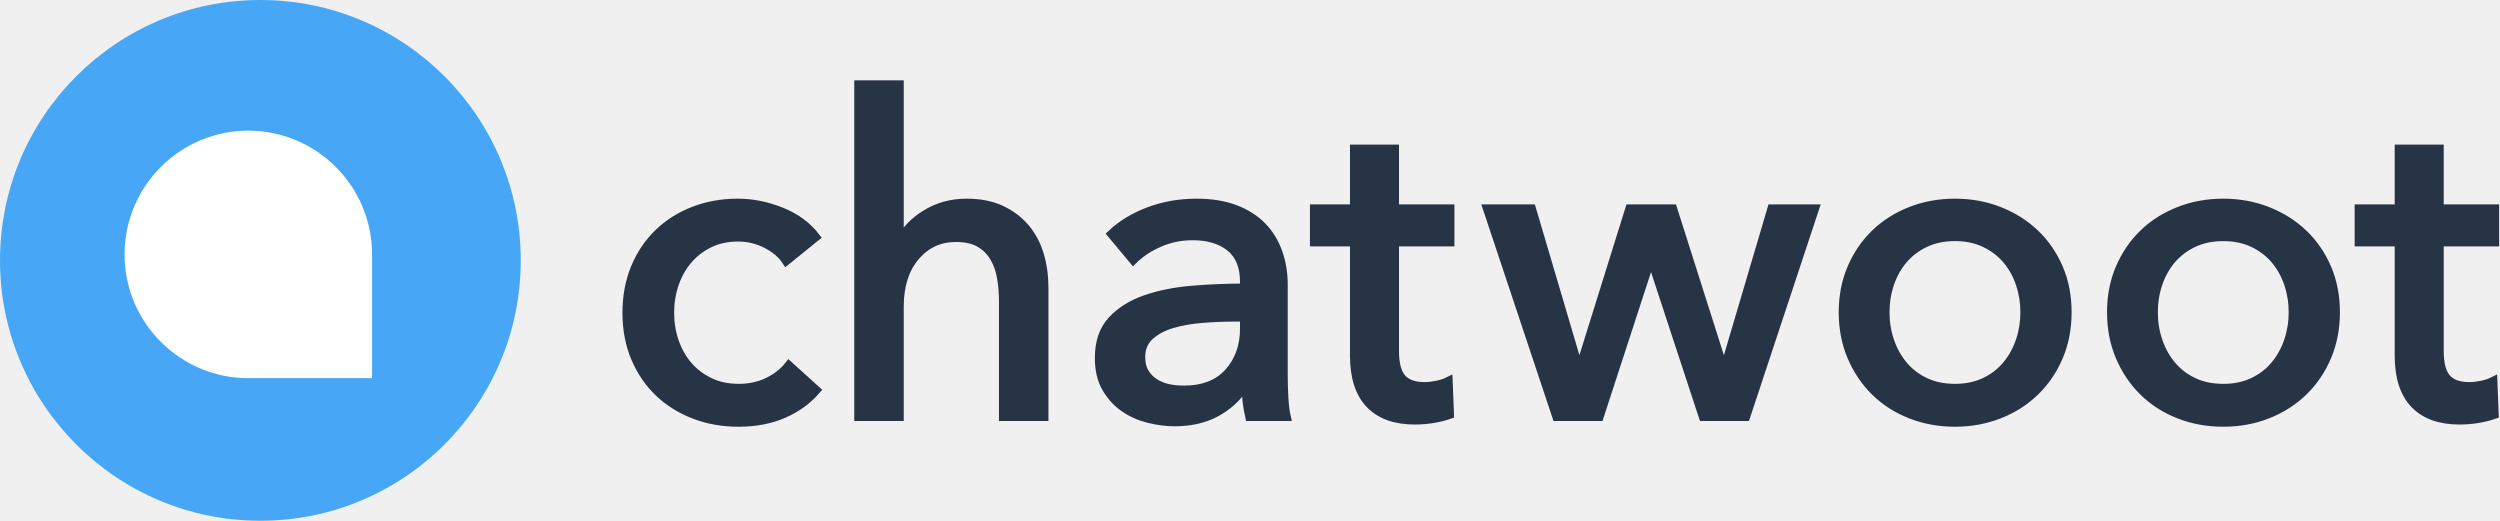
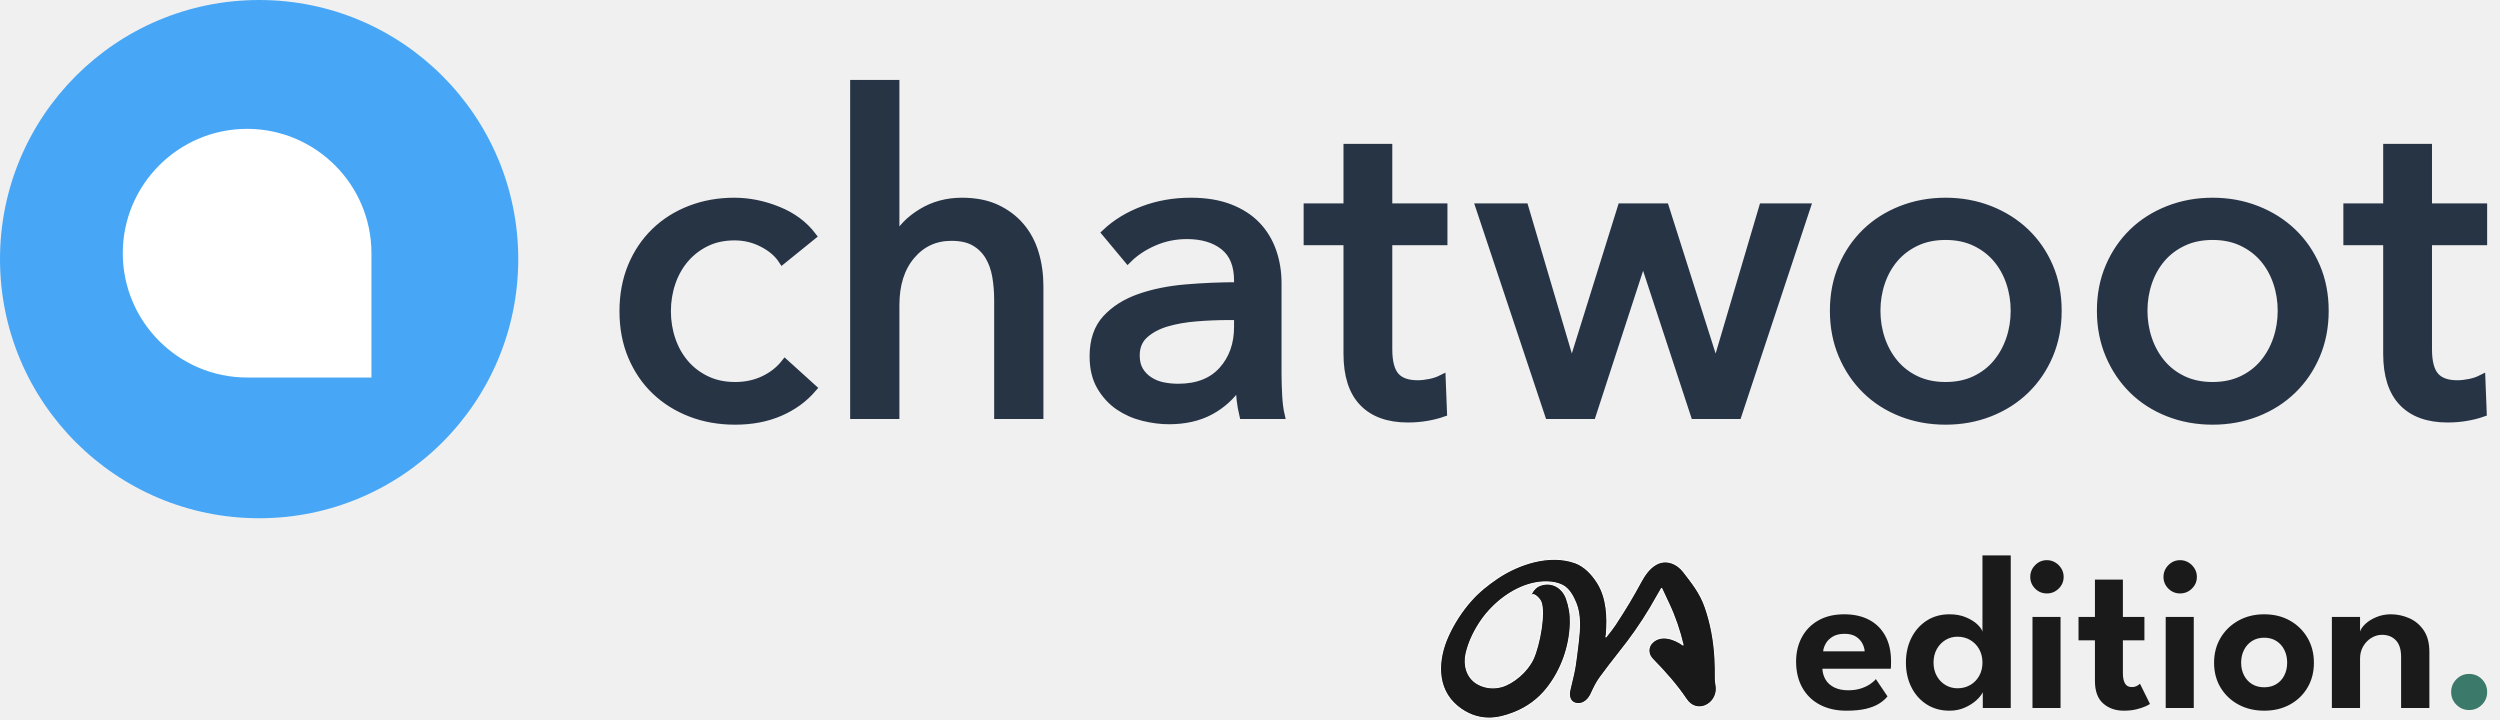
- <svg xmlns="http://www.w3.org/2000/svg" width="2458px" height="512px" viewBox="0 0 2458 512" version="1.1">
-   <g id="Logo" stroke="none" stroke-width="1" fill="none" fill-rule="evenodd">
-     <g id="on_white" fill-rule="nonzero">
-       <g id="woot-log">
-         <circle id="Oval" fill="#47A7F6" cx="256" cy="256" r="256" />
-         <path d="M362.808,368.808 L244.123,368.808 C178.699,368.808 125.457,315.562 125.457,250.122 C125.457,184.703 178.699,131.457 244.124,131.457 C309.565,131.457 362.808,184.703 362.808,250.122 L362.808,368.808 Z" id="Fill-1" stroke="#FFFFFF" stroke-width="6" fill="#FFFFFF" />
-       </g>
-       <path d="M772.982,256.848 C768.658,250.217 762.171,244.667 753.522,240.198 C744.872,235.73 735.647,233.495 725.844,233.495 C715.177,233.495 705.735,235.513 697.518,239.55 C689.302,243.586 682.31,248.992 676.544,255.767 C670.778,262.542 666.381,270.398 663.354,279.336 C660.327,288.273 658.813,297.643 658.813,307.446 C658.813,317.248 660.327,326.618 663.354,335.555 C666.381,344.493 670.778,352.349 676.544,359.124 C682.31,365.899 689.374,371.305 697.735,375.341 C706.095,379.378 715.609,381.396 726.277,381.396 C736.656,381.396 746.098,379.378 754.603,375.341 C763.108,371.305 770.099,365.827 775.577,358.908 L802.822,383.558 C794.173,393.649 783.361,401.505 770.387,407.127 C757.414,412.749 742.71,415.56 726.277,415.56 C710.42,415.56 695.789,412.965 682.382,407.776 C668.976,402.586 657.372,395.307 647.569,385.937 C637.767,376.567 630.055,365.251 624.433,351.989 C618.811,338.727 616,323.879 616,307.446 C616,291.3 618.739,276.597 624.217,263.335 C629.695,250.073 637.335,238.685 647.137,229.171 C656.939,219.657 668.544,212.305 681.95,207.115 C695.356,201.926 709.843,199.331 725.412,199.331 C739.827,199.331 754.17,202.214 768.441,207.98 C782.713,213.746 794.028,222.107 802.389,233.063 L772.982,256.848 Z M885.421,236.09 C890.322,225.999 898.683,217.35 910.504,210.143 C922.324,202.935 935.586,199.331 950.29,199.331 C963.552,199.331 974.94,201.565 984.454,206.034 C993.968,210.503 1001.896,216.485 1008.239,223.981 C1014.582,231.477 1019.267,240.27 1022.294,250.361 C1025.321,260.452 1026.835,271.263 1026.835,282.795 L1026.835,409.938 L986.184,409.938 L986.184,296.634 C986.184,288.273 985.535,280.345 984.238,272.849 C982.94,265.353 980.562,258.722 977.102,252.956 C973.643,247.19 968.958,242.577 963.047,239.117 C957.137,235.658 949.425,233.928 939.911,233.928 C923.766,233.928 910.504,240.054 900.125,252.307 C889.746,264.56 884.556,280.921 884.556,301.391 L884.556,409.938 L843.905,409.938 L843.905,83 L884.556,83 L884.556,236.09 L885.421,236.09 Z M1223.171,277.174 C1223.171,261.893 1218.558,250.577 1209.332,243.226 C1200.106,235.874 1187.853,232.198 1172.573,232.198 C1161.041,232.198 1150.157,234.432 1139.923,238.901 C1129.688,243.37 1121.111,249.064 1114.191,255.983 L1092.568,230.036 C1102.659,220.522 1114.984,213.026 1129.544,207.548 C1144.103,202.07 1159.743,199.331 1176.465,199.331 C1191.169,199.331 1203.926,201.421 1214.738,205.602 C1225.549,209.782 1234.415,215.476 1241.334,222.684 C1248.253,229.892 1253.443,238.396 1256.902,248.199 C1260.362,258.001 1262.092,268.524 1262.092,279.768 L1262.092,369.287 C1262.092,376.206 1262.308,383.486 1262.741,391.126 C1263.173,398.766 1263.966,405.037 1265.119,409.938 L1228.36,409.938 C1226.054,400.136 1224.9,390.333 1224.9,380.531 L1223.603,380.531 C1216.107,391.487 1206.665,399.991 1195.277,406.046 C1183.889,412.1 1170.411,415.128 1154.842,415.128 C1146.77,415.128 1138.337,414.046 1129.544,411.884 C1120.75,409.722 1112.75,406.19 1105.542,401.289 C1098.334,396.388 1092.352,389.901 1087.595,381.828 C1082.838,373.756 1080.46,363.809 1080.46,351.989 C1080.46,336.42 1084.64,324.095 1093.001,315.014 C1101.362,305.932 1112.317,299.013 1125.868,294.256 C1139.418,289.499 1154.698,286.399 1171.708,284.958 C1188.718,283.516 1205.872,282.795 1223.171,282.795 L1223.171,277.174 Z M1213.224,312.203 C1203.133,312.203 1192.682,312.635 1181.871,313.5 C1171.059,314.365 1161.257,316.095 1152.464,318.689 C1143.67,321.284 1136.391,325.176 1130.625,330.366 C1124.859,335.555 1121.976,342.475 1121.976,351.124 C1121.976,357.178 1123.201,362.224 1125.651,366.26 C1128.102,370.296 1131.345,373.612 1135.382,376.206 C1139.418,378.801 1143.887,380.603 1148.788,381.612 C1153.689,382.621 1158.734,383.126 1163.924,383.126 C1182.952,383.126 1197.584,377.432 1207.818,366.044 C1218.053,354.655 1223.171,340.312 1223.171,323.014 L1223.171,312.203 L1213.224,312.203 Z M1425.993,238.252 L1371.504,238.252 L1371.504,345.069 C1371.504,357.467 1373.81,366.332 1378.423,371.666 C1383.036,376.999 1390.388,379.666 1400.478,379.666 C1404.226,379.666 1408.263,379.234 1412.587,378.369 C1416.912,377.504 1420.804,376.206 1424.264,374.477 L1425.561,407.776 C1420.66,409.506 1415.254,410.875 1409.344,411.884 C1403.433,412.893 1397.307,413.398 1390.964,413.398 C1371.648,413.398 1356.872,408.064 1346.637,397.397 C1336.402,386.729 1331.285,370.729 1331.285,349.394 L1331.285,238.252 L1291.931,238.252 L1291.931,204.953 L1331.285,204.953 L1331.285,146.139 L1371.504,146.139 L1371.504,204.953 L1425.993,204.953 L1425.993,238.252 Z M1506.078,204.953 L1552.351,361.503 L1553.216,361.503 L1602.083,204.953 L1644.897,204.953 L1694.629,361.503 L1695.494,361.503 L1741.767,204.953 L1784.581,204.953 L1716.685,409.938 L1674.304,409.938 L1623.706,255.983 L1622.841,255.983 L1572.676,409.938 L1530.295,409.938 L1461.967,204.953 L1506.078,204.953 Z M2032.811,307.013 C2032.811,322.87 2030,337.429 2024.378,350.691 C2018.756,363.953 2010.972,375.413 2001.026,385.072 C1991.079,394.73 1979.331,402.226 1965.78,407.56 C1952.23,412.893 1937.671,415.56 1922.102,415.56 C1906.534,415.56 1891.974,412.893 1878.424,407.56 C1864.873,402.226 1853.197,394.73 1843.395,385.072 C1833.592,375.413 1825.88,363.953 1820.258,350.691 C1814.636,337.429 1811.825,322.87 1811.825,307.013 C1811.825,291.156 1814.636,276.669 1820.258,263.551 C1825.88,250.433 1833.592,239.117 1843.395,229.603 C1853.197,220.089 1864.873,212.665 1878.424,207.332 C1891.974,201.998 1906.534,199.331 1922.102,199.331 C1937.671,199.331 1952.23,201.998 1965.78,207.332 C1979.331,212.665 1991.079,220.089 2001.026,229.603 C2010.972,239.117 2018.756,250.433 2024.378,263.551 C2030,276.669 2032.811,291.156 2032.811,307.013 Z M1990.43,307.013 C1990.43,297.211 1988.917,287.841 1985.89,278.903 C1982.862,269.966 1978.466,262.11 1972.7,255.334 C1966.934,248.559 1959.798,243.154 1951.293,239.117 C1942.788,235.081 1933.058,233.063 1922.102,233.063 C1911.146,233.063 1901.416,235.081 1892.911,239.117 C1884.406,243.154 1877.271,248.559 1871.505,255.334 C1865.738,262.11 1861.342,269.966 1858.315,278.903 C1855.287,287.841 1853.774,297.211 1853.774,307.013 C1853.774,316.816 1855.287,326.185 1858.315,335.123 C1861.342,344.06 1865.738,351.989 1871.505,358.908 C1877.271,365.827 1884.406,371.305 1892.911,375.341 C1901.416,379.378 1911.146,381.396 1922.102,381.396 C1933.058,381.396 1942.788,379.378 1951.293,375.341 C1959.798,371.305 1966.934,365.827 1972.7,358.908 C1978.466,351.989 1982.862,344.06 1985.89,335.123 C1988.917,326.185 1990.43,316.816 1990.43,307.013 Z M2296.611,307.013 C2296.611,322.87 2293.8,337.429 2288.178,350.691 C2282.556,363.953 2274.771,375.413 2264.825,385.072 C2254.878,394.73 2243.13,402.226 2229.58,407.56 C2216.029,412.893 2201.47,415.56 2185.901,415.56 C2170.333,415.56 2155.774,412.893 2142.223,407.56 C2128.673,402.226 2116.996,394.73 2107.194,385.072 C2097.392,375.413 2089.68,363.953 2084.058,350.691 C2078.436,337.429 2075.625,322.87 2075.625,307.013 C2075.625,291.156 2078.436,276.669 2084.058,263.551 C2089.68,250.433 2097.392,239.117 2107.194,229.603 C2116.996,220.089 2128.673,212.665 2142.223,207.332 C2155.774,201.998 2170.333,199.331 2185.901,199.331 C2201.47,199.331 2216.029,201.998 2229.58,207.332 C2243.13,212.665 2254.878,220.089 2264.825,229.603 C2274.771,239.117 2282.556,250.433 2288.178,263.551 C2293.8,276.669 2296.611,291.156 2296.611,307.013 Z M2254.23,307.013 C2254.23,297.211 2252.716,287.841 2249.689,278.903 C2246.662,269.966 2242.265,262.11 2236.499,255.334 C2230.733,248.559 2223.597,243.154 2215.092,239.117 C2206.587,235.081 2196.857,233.063 2185.901,233.063 C2174.946,233.063 2165.215,235.081 2156.71,239.117 C2148.205,243.154 2141.07,248.559 2135.304,255.334 C2129.538,262.11 2125.141,269.966 2122.114,278.903 C2119.087,287.841 2117.573,297.211 2117.573,307.013 C2117.573,316.816 2119.087,326.185 2122.114,335.123 C2125.141,344.06 2129.538,351.989 2135.304,358.908 C2141.07,365.827 2148.205,371.305 2156.71,375.341 C2165.215,379.378 2174.946,381.396 2185.901,381.396 C2196.857,381.396 2206.587,379.378 2215.092,375.341 C2223.597,371.305 2230.733,365.827 2236.499,358.908 C2242.265,351.989 2246.662,344.06 2249.689,335.123 C2252.716,326.185 2254.23,316.816 2254.23,307.013 Z M2453.16,238.252 L2398.671,238.252 L2398.671,345.069 C2398.671,357.467 2400.977,366.332 2405.59,371.666 C2410.203,376.999 2417.554,379.666 2427.645,379.666 C2431.393,379.666 2435.429,379.234 2439.754,378.369 C2444.079,377.504 2447.971,376.206 2451.43,374.477 L2452.728,407.776 C2447.827,409.506 2442.421,410.875 2436.511,411.884 C2430.6,412.893 2424.474,413.398 2418.131,413.398 C2398.815,413.398 2384.039,408.064 2373.804,397.397 C2363.569,386.729 2358.452,370.729 2358.452,349.394 L2358.452,238.252 L2319.098,238.252 L2319.098,204.953 L2358.452,204.953 L2358.452,146.139 L2398.671,146.139 L2398.671,204.953 L2453.16,204.953 L2453.16,238.252 Z" id="chatwoot" stroke="#273445" stroke-width="8" fill="#273444" />
-     </g>
-   </g>
+ <svg xmlns="http://www.w3.org/2000/svg" width="100%" height="100%" viewBox="0 0 5570 1602" version="1.1" xml:space="preserve" style="fill-rule:evenodd;clip-rule:evenodd;">
+   <circle cx="577.329" cy="577.329" r="577.329" style="fill:#47a7f6;" />
+   <path d="M818.202,831.733l-267.657,0c-147.544,0 -267.615,-120.08 -267.615,-267.66c-0,-147.532 120.071,-267.612 267.617,-267.612c147.582,-0 267.655,120.08 267.655,267.612l0,267.66Z" style="fill:#fff;fill-rule:nonzero;stroke:#fff;stroke-width:18.75px;" />
+   <path d="M1743.22,579.242c-9.752,-14.954 -24.381,-27.471 -43.886,-37.549c-19.508,-10.076 -40.312,-15.117 -62.42,-15.117c-24.056,0 -45.349,4.551 -63.88,13.656c-18.529,9.101 -34.297,21.293 -47.301,36.572c-13.003,15.279 -22.919,32.996 -29.746,53.153c-6.826,20.154 -10.24,41.285 -10.24,63.393c-0,22.106 3.414,43.237 10.24,63.391c6.827,20.157 16.743,37.874 29.746,53.153c13.004,15.279 28.935,27.471 47.79,36.572c18.854,9.105 40.31,13.656 64.368,13.656c23.407,-0 44.7,-4.551 63.881,-13.656c19.18,-9.101 34.946,-21.455 47.3,-37.059l61.443,55.59c-19.505,22.758 -43.889,40.474 -73.147,53.153c-29.257,12.679 -62.417,19.018 -99.477,19.018c-35.761,0 -68.756,-5.851 -98.992,-17.554c-30.233,-11.705 -56.402,-28.12 -78.51,-49.251c-22.105,-21.132 -39.497,-46.651 -52.176,-76.56c-12.679,-29.908 -19.018,-63.393 -19.018,-100.453c0,-36.412 6.177,-69.57 18.531,-99.479c12.354,-29.908 29.584,-55.59 51.689,-77.046c22.105,-21.456 48.277,-38.036 78.51,-49.741c30.233,-11.702 62.904,-17.554 98.015,-17.554c32.509,-0 64.855,6.502 97.039,19.505c32.186,13.004 57.704,31.859 76.559,56.567l-66.318,53.64Zm253.571,-46.813c11.053,-22.758 29.909,-42.263 56.567,-58.516c26.657,-16.255 56.565,-24.383 89.726,-24.383c29.908,-0 55.59,5.038 77.046,15.116c21.456,10.079 39.344,23.57 53.642,40.474c14.298,16.905 24.875,36.735 31.685,59.492c6.834,22.758 10.239,47.138 10.239,73.145l0,286.732l-91.665,0l0,-255.522c0,-18.856 -1.463,-36.735 -4.388,-53.64c-2.927,-16.905 -8.29,-31.859 -16.093,-44.862c-7.801,-13.004 -18.367,-23.407 -31.697,-31.21c-13.328,-7.801 -30.72,-11.702 -52.176,-11.702c-36.41,-0 -66.319,13.815 -89.725,41.448c-23.407,27.633 -35.111,64.53 -35.111,110.694l-0,244.794l-91.676,0l-0,-737.308l91.676,0l-0,345.248l1.95,-0Zm761.69,92.652c-0,-34.462 -10.397,-59.981 -31.212,-76.559c-20.793,-16.581 -48.442,-24.871 -82.901,-24.871c-26.002,0 -50.539,5.038 -73.632,15.117c-23.071,10.078 -42.42,22.919 -58.026,38.523l-48.758,-58.515c22.755,-21.456 50.539,-38.361 83.375,-50.715c32.836,-12.354 68.107,-18.531 105.836,-18.531c33.151,-0 61.928,4.713 86.306,14.142c24.379,9.427 44.36,22.268 59.966,38.523c15.606,16.256 27.31,35.434 35.113,57.542c7.803,22.105 11.705,45.837 11.705,71.194l-0,201.883c-0,15.603 0.496,32.021 1.466,49.251c0.969,17.229 2.774,31.372 5.367,42.424l-82.901,0c-5.209,-22.105 -7.803,-44.213 -7.803,-66.318l-2.932,-0c-16.891,24.708 -38.18,43.886 -63.867,57.541c-25.686,13.654 -56.086,20.481 -91.2,20.481c-18.199,-0 -37.21,-2.438 -57.056,-7.315c-19.823,-4.876 -37.865,-12.841 -54.125,-23.894c-16.26,-11.052 -29.746,-25.682 -40.458,-43.888c-10.735,-18.204 -16.102,-40.636 -16.102,-67.293c0,-35.111 9.427,-62.906 28.28,-83.386c18.854,-20.481 43.571,-36.085 74.128,-46.813c30.558,-10.728 65.018,-17.719 103.378,-20.969c38.361,-3.252 77.038,-4.878 116.053,-4.878l-0,-12.676Zm-22.439,78.997c-22.755,0 -46.322,0.974 -70.701,2.925c-24.378,1.951 -46.479,5.852 -66.325,11.702c-19.823,5.852 -36.241,14.63 -49.253,26.334c-12.99,11.702 -19.485,27.308 -19.485,46.813c-0,13.653 2.751,25.033 8.276,34.135c5.525,9.102 12.855,16.58 21.943,22.43c9.111,5.852 19.192,9.916 30.242,12.192c11.051,2.275 22.417,3.414 34.121,3.414c42.917,0 75.91,-12.841 99.003,-38.523c23.071,-25.684 34.618,-58.031 34.618,-97.041l-0,-24.381l-22.439,0Zm479.837,-166.774l-122.886,0l0,240.893c0,27.96 5.21,47.952 15.606,59.982c10.419,12.027 26.995,18.041 49.75,18.041c8.457,0 17.545,-0.974 27.31,-2.925c9.743,-1.951 18.516,-4.878 26.318,-8.777l2.932,75.096c-11.05,3.901 -23.251,6.989 -36.579,9.264c-13.328,2.276 -27.13,3.414 -41.45,3.414c-43.548,-0 -76.88,-12.029 -99.951,-36.085c-23.093,-24.058 -34.617,-60.141 -34.617,-108.256l0,-250.647l-88.764,0l-0,-75.095l88.764,-0l0,-132.637l90.681,-0l0,132.637l122.886,-0l-0,75.095Zm180.618,-75.095l104.348,353.05l1.962,0l110.189,-353.05l96.567,-0l112.151,353.05l1.94,0l104.37,-353.05l96.545,-0l-153.128,462.28l-95.575,0l-114.09,-347.198l-1.962,0l-113.121,347.198l-95.575,0l-154.097,-462.28l99.476,-0Zm1187.88,230.165c0,35.76 -6.337,68.594 -19.011,98.502c-12.674,29.908 -30.242,55.753 -52.659,77.536c-22.439,21.78 -48.937,38.685 -79.495,50.715c-30.558,12.027 -63.394,18.041 -98.507,18.041c-35.113,0 -67.949,-6.014 -98.507,-18.041c-30.558,-12.03 -56.876,-28.935 -78.999,-50.715c-22.101,-21.783 -39.489,-47.628 -52.163,-77.536c-12.674,-29.908 -19.011,-62.742 -19.011,-98.502c-0,-35.761 6.337,-68.432 19.011,-98.016c12.674,-29.583 30.062,-55.103 52.163,-76.559c22.123,-21.456 48.441,-38.198 78.999,-50.225c30.558,-12.029 63.394,-18.044 98.507,-18.044c35.113,-0 67.949,6.015 98.507,18.044c30.558,12.027 57.056,28.769 79.495,50.225c22.417,21.456 39.985,46.976 52.659,76.559c12.674,29.584 19.011,62.255 19.011,98.016Zm-95.575,-0c0,-22.106 -3.405,-43.237 -10.238,-63.394c-6.834,-20.155 -16.734,-37.871 -29.746,-53.152c-13.013,-15.279 -29.092,-27.469 -48.284,-36.573c-19.169,-9.102 -41.112,-13.653 -65.829,-13.653c-24.695,0 -46.638,4.551 -65.829,13.653c-19.169,9.104 -35.271,21.294 -48.284,36.573c-12.99,15.281 -22.913,32.997 -29.746,53.152c-6.811,20.157 -10.238,41.288 -10.238,63.394c-0,22.107 3.427,43.236 10.238,63.393c6.833,20.155 16.756,38.036 29.746,53.64c13.013,15.604 29.115,27.958 48.284,37.059c19.191,9.105 41.134,13.656 65.829,13.656c24.717,-0 46.66,-4.551 65.829,-13.656c19.192,-9.101 35.271,-21.455 48.284,-37.059c13.012,-15.604 22.912,-33.485 29.746,-53.64c6.833,-20.157 10.238,-41.286 10.238,-63.393Zm690.495,-0c0,35.76 -6.337,68.594 -19.011,98.502c-12.674,29.908 -30.242,55.753 -52.681,77.536c-22.417,21.78 -48.915,38.685 -79.473,50.715c-30.558,12.027 -63.394,18.041 -98.507,18.041c-35.114,0 -67.949,-6.014 -98.507,-18.041c-30.558,-12.03 -56.876,-28.935 -78.999,-50.715c-22.101,-21.783 -39.489,-47.628 -52.163,-77.536c-12.674,-29.908 -19.034,-62.742 -19.034,-98.502c0,-35.761 6.36,-68.432 19.034,-98.016c12.674,-29.583 30.062,-55.103 52.163,-76.559c22.123,-21.456 48.441,-38.198 78.999,-50.225c30.558,-12.029 63.393,-18.044 98.507,-18.044c35.113,-0 67.949,6.015 98.507,18.044c30.558,12.027 57.056,28.769 79.473,50.225c22.439,21.456 40.007,46.976 52.681,76.559c12.674,29.584 19.011,62.255 19.011,98.016Zm-95.575,-0c0,-22.106 -3.405,-43.237 -10.238,-63.394c-6.834,-20.155 -16.734,-37.871 -29.746,-53.152c-13.013,-15.279 -29.092,-27.469 -48.284,-36.573c-19.169,-9.102 -41.112,-13.653 -65.829,-13.653c-24.695,0 -46.638,4.551 -65.829,13.653c-19.169,9.104 -35.271,21.294 -48.284,36.573c-12.99,15.281 -22.913,32.997 -29.746,53.152c-6.811,20.157 -10.239,41.288 -10.239,63.394c0,22.107 3.428,43.236 10.239,63.393c6.833,20.155 16.756,38.036 29.746,53.64c13.013,15.604 29.115,27.958 48.284,37.059c19.191,9.105 41.134,13.656 65.829,13.656c24.717,-0 46.66,-4.551 65.829,-13.656c19.192,-9.101 35.271,-21.455 48.284,-37.059c13.012,-15.604 22.912,-33.485 29.746,-53.64c6.833,-20.157 10.238,-41.286 10.238,-63.393Zm448.626,-155.07l-122.886,0l0,240.893c0,27.96 5.21,47.952 15.606,59.982c10.397,12.027 26.972,18.041 49.75,18.041c8.434,0 17.545,-0.974 27.288,-2.925c9.765,-1.951 18.537,-4.878 26.34,-8.777l2.932,75.096c-11.05,3.901 -23.251,6.989 -36.579,9.264c-13.328,2.276 -27.153,3.414 -41.451,3.414c-43.57,-0 -76.879,-12.029 -99.972,-36.085c-23.071,-24.058 -34.618,-60.141 -34.618,-108.256l0,-250.647l-88.741,0l-0,-75.095l88.741,-0l0,-132.637l90.704,-0l0,132.637l122.886,-0l-0,75.095Z" style="fill:#273444;fill-rule:nonzero;stroke:#273445;stroke-width:18.04px;" />
+   <path d="M3578.2,1419.07c10.102,-12.707 17.005,-21.896 20.712,-27.567c24.558,-37.589 39.328,-62.455 56.588,-94.423c8.235,-15.25 18.665,-30.722 33.841,-39.451c22.684,-13.056 47.535,-2.114 61.618,16.335c19.164,25.106 37.118,46.69 48.45,79.445c12.683,36.656 19.183,73.719 21.526,111.905c0.961,15.731 1.022,31.628 0.973,48.481c-0.013,5.117 2.084,14.394 2.207,19.769c0.802,36.11 -44,58.917 -67.14,24.361c-21.55,-32.165 -47.908,-61.618 -75.277,-89.603c-10.184,-10.418 -11.034,-26.223 -0.407,-36.665c19.516,-19.158 49.696,-8.112 68.361,5.474c0.213,0.156 0.292,0.103 0.234,-0.16c-7.471,-31.573 -17.765,-62.284 -31.622,-91.613c-5.417,-11.449 -10.767,-22.914 -16.052,-34.396c-0.032,-0.061 -0.095,-0.099 -0.164,-0.099c-0.063,-0 -0.123,0.033 -0.157,0.086c-8.457,14.092 -17.272,30.587 -24.521,42.706c-22.117,36.973 -43.901,67.659 -69.791,100.132c-14.597,18.307 -29.317,37.7 -42.237,55.231c-8.47,11.502 -14.178,23.461 -20.12,36.467c-5.585,12.255 -16.533,23.622 -31.08,22.068c-16.705,-1.775 -19.836,-16.914 -16.335,-31.018c6.32,-25.438 10.265,-43.523 11.835,-54.257c2.162,-14.786 4.397,-32.153 6.707,-52.1c3.279,-28.43 5.683,-60.274 -5.536,-87.15c-6.053,-14.474 -14.905,-31.45 -29.576,-38.859c-19.799,-10.011 -46.502,-9.333 -69.014,-3.612c-43.421,11.046 -84.499,43.001 -110.537,79.765c-15.652,22.099 -29.156,49.042 -35.173,75.733c-5.806,25.729 1.344,53.616 25.126,67.35c17.062,9.855 37.043,11.359 54.641,6.226c25.355,-7.395 56.46,-33.352 69.433,-61.39c14.514,-31.37 27.042,-102.516 17.652,-126.828c-2.803,-7.256 -10.762,-15.041 -16.457,-16.545c-1.862,-0.493 -3.822,0.493 -5.277,1.455c-1.701,1.134 -2.067,0.797 -1.097,-1.011c6.583,-12.291 12.834,-19.812 27.135,-22.98c23.67,-5.252 44.32,8.913 52.359,31.142c6.427,17.785 9.373,36.151 8.839,55.095c-1.463,51.874 -19.972,104.558 -52.642,145.488c-19.175,24.016 -43.355,41.851 -72.541,53.505c-18.036,7.2 -37.429,12.489 -56.341,12.44c-26.111,-0.062 -49.843,-9.715 -70.025,-26.248c-49.039,-40.172 -44.148,-105.247 -21.057,-156.275c12.936,-28.585 30.188,-55.42 51.163,-79.148c16.816,-19.035 36.862,-35.21 58.116,-49.597c47.566,-32.198 116.886,-55.528 174.127,-34.865c20.736,7.483 37.885,25.828 49.794,44.888c20.983,33.582 22.709,76.498 19.541,114.777c-0.099,1.208 -0.44,3.017 -1.023,5.425c-0.091,0.378 -0.017,0.415 0.221,0.111Z" style="fill:#191919;fill-rule:nonzero;stroke:#fff;stroke-width:2.26px;stroke-linejoin:round;stroke-miterlimit:2;" />
+   <path d="M5501.14,1581.96c-10.957,0 -20.361,-3.925 -28.211,-11.775c-7.85,-7.85 -11.775,-17.254 -11.775,-28.211c-0,-11.285 3.925,-20.852 11.775,-28.702c7.85,-7.851 17.254,-11.776 28.211,-11.776c11.285,0 20.812,3.925 28.58,11.776c7.768,7.85 11.653,17.417 11.653,28.702c-0,10.957 -3.885,20.361 -11.653,28.211c-7.768,7.85 -17.295,11.775 -28.58,11.775Z" style="fill:#3b7a6b;fill-rule:nonzero;" />
+   <path d="M4060.28,1489.99c0.495,9.227 2.966,17.465 7.415,24.715c4.448,7.249 10.915,12.934 19.401,17.053c8.485,4.119 18.659,6.178 30.522,6.178c10.71,0 20.142,-1.318 28.298,-3.954c8.156,-2.636 15.076,-5.89 20.76,-9.762c5.685,-3.872 9.927,-7.62 12.728,-11.245l25.951,38.554c-4.614,5.767 -10.751,11.081 -18.413,15.941c-7.661,4.861 -17.382,8.733 -29.163,11.616c-11.78,2.883 -26.486,4.325 -44.115,4.325c-22.243,0 -41.768,-4.366 -58.574,-13.099c-16.805,-8.732 -29.904,-21.336 -39.296,-37.813c-9.391,-16.476 -14.087,-36.083 -14.087,-58.82c0,-19.772 4.202,-37.607 12.605,-53.507c8.402,-15.9 20.636,-28.463 36.701,-37.69c16.064,-9.226 35.382,-13.84 57.955,-13.84c21.254,0 39.667,4.078 55.237,12.234c15.57,8.156 27.639,20.06 36.207,35.712c8.567,15.653 12.851,34.765 12.851,57.338c0,1.318 -0.041,3.995 -0.123,8.032c-0.083,4.037 -0.289,6.714 -0.618,8.032l-152.242,0Zm94.163,-38.801c-0.165,-5.273 -1.772,-10.957 -4.82,-17.053c-3.048,-6.097 -7.785,-11.287 -14.21,-15.571c-6.426,-4.283 -14.994,-6.425 -25.704,-6.425c-10.709,-0 -19.483,2.059 -26.32,6.178c-6.838,4.119 -11.987,9.186 -15.447,15.2c-3.46,6.014 -5.437,11.904 -5.932,17.671l92.433,-0Zm189.066,132.222c-19.278,0 -36.207,-4.654 -50.789,-13.964c-14.581,-9.309 -25.95,-22.078 -34.106,-38.307c-8.156,-16.229 -12.233,-34.559 -12.233,-54.99c-0,-20.43 4.077,-38.76 12.233,-54.99c8.156,-16.229 19.525,-29.039 34.106,-38.431c14.582,-9.391 31.511,-14.087 50.789,-14.087c13.675,0 25.826,2.224 36.453,6.673c10.628,4.449 19.154,9.721 25.58,15.817c6.426,6.097 10.215,11.534 11.369,16.312l-0,-170.036l63.022,0l-0,340.072l-62.281,-0l0,-35.342c-2.636,5.767 -7.497,11.863 -14.582,18.289c-7.084,6.425 -15.734,11.863 -25.95,16.311c-10.215,4.449 -21.419,6.673 -33.611,6.673Zm17.794,-49.923c10.545,-0 20.019,-2.43 28.422,-7.291c8.403,-4.86 15.034,-11.616 19.895,-20.266c4.86,-8.65 7.291,-18.577 7.291,-29.781c-0,-11.204 -2.431,-21.131 -7.291,-29.781c-4.861,-8.65 -11.492,-15.446 -19.895,-20.389c-8.403,-4.943 -17.877,-7.415 -28.422,-7.415c-9.721,0 -18.618,2.431 -26.692,7.291c-8.073,4.861 -14.54,11.616 -19.401,20.266c-4.86,8.65 -7.29,18.66 -7.29,30.028c-0,11.369 2.43,21.378 7.29,30.028c4.861,8.65 11.328,15.364 19.401,20.143c8.074,4.778 16.971,7.167 26.692,7.167Zm167.07,43.992l-0,-202.906l62.528,-0l-0,202.906l-62.528,-0Zm32.129,-255.301c-10.38,-0 -19.154,-3.625 -26.321,-10.874c-7.167,-7.25 -10.751,-15.9 -10.751,-25.951c0,-10.05 3.625,-18.783 10.874,-26.197c7.25,-7.414 15.982,-11.122 26.198,-11.122c6.755,0 12.934,1.689 18.536,5.067c5.602,3.378 10.133,7.867 13.593,13.469c3.46,5.602 5.19,11.863 5.19,18.783c-0,10.051 -3.666,18.701 -10.998,25.951c-7.332,7.249 -16.106,10.874 -26.321,10.874Zm70.436,52.395l36.578,-0l-0,-83.288l62.28,-0l0,83.288l47.946,-0l0,52.147l-47.946,0l0,73.402c0,9.721 1.565,17.259 4.696,22.614c3.13,5.355 8.073,8.032 14.828,8.032c5.108,0 9.31,-1.03 12.605,-3.089c3.295,-2.06 5.272,-3.501 5.931,-4.325l22.243,44.98c-0.988,0.989 -4.16,2.719 -9.515,5.19c-5.354,2.472 -12.192,4.737 -20.513,6.797c-8.32,2.059 -17.671,3.089 -28.051,3.089c-18.618,0 -34.023,-5.396 -46.216,-16.188c-12.192,-10.792 -18.288,-27.557 -18.288,-50.294l-0,-90.208l-36.578,0l0,-52.147Zm194.256,202.906l-0,-202.906l62.528,-0l-0,202.906l-62.528,-0Zm32.129,-255.301c-10.38,-0 -19.154,-3.625 -26.321,-10.874c-7.167,-7.25 -10.751,-15.9 -10.751,-25.951c0,-10.05 3.625,-18.783 10.874,-26.197c7.25,-7.414 15.982,-11.122 26.198,-11.122c6.755,0 12.934,1.689 18.536,5.067c5.602,3.378 10.133,7.867 13.593,13.469c3.46,5.602 5.19,11.863 5.19,18.783c-0,10.051 -3.666,18.701 -10.998,25.951c-7.332,7.249 -16.106,10.874 -26.321,10.874Zm187.336,261.232c-21.584,0 -40.82,-4.613 -57.709,-13.84c-16.888,-9.227 -30.11,-21.872 -39.666,-37.937c-9.557,-16.064 -14.335,-34.394 -14.335,-54.99c0,-20.595 4.778,-39.007 14.335,-55.236c9.556,-16.23 22.778,-29.081 39.666,-38.555c16.889,-9.474 36.125,-14.211 57.709,-14.211c21.748,0 40.943,4.737 57.584,14.211c16.642,9.474 29.658,22.325 39.049,38.555c9.392,16.229 14.088,34.641 14.088,55.236c-0,20.596 -4.696,38.926 -14.088,54.99c-9.391,16.065 -22.407,28.71 -39.049,37.937c-16.641,9.227 -35.836,13.84 -57.584,13.84Zm-0,-52.148c10.38,0 19.401,-2.347 27.062,-7.043c7.662,-4.696 13.593,-11.204 17.794,-19.525c4.202,-8.32 6.303,-17.753 6.303,-28.298c-0,-10.545 -2.101,-20.018 -6.303,-28.421c-4.201,-8.403 -10.132,-15.035 -17.794,-19.896c-7.661,-4.86 -16.682,-7.29 -27.062,-7.29c-10.38,-0 -19.401,2.43 -27.063,7.29c-7.661,4.861 -13.634,11.493 -17.918,19.896c-4.284,8.403 -6.425,17.876 -6.425,28.421c-0,10.545 2.141,19.978 6.425,28.298c4.284,8.321 10.257,14.829 17.918,19.525c7.662,4.696 16.683,7.043 27.063,7.043Zm282.239,-162.621c13.84,0 27.351,2.842 40.532,8.527c13.181,5.684 24.014,14.705 32.499,27.062c8.486,12.357 12.728,28.504 12.728,48.44l0,124.809l-63.022,-0l0,-113.934c0,-16.641 -3.913,-28.999 -11.739,-37.072c-7.826,-8.073 -18.083,-12.11 -30.769,-12.11c-8.239,-0 -16.106,2.265 -23.603,6.796c-7.497,4.531 -13.593,10.792 -18.289,18.783c-4.695,7.991 -7.043,17.095 -7.043,27.31l-0,110.227l-62.775,-0l0,-202.906l62.775,-0l-0,32.376c1.812,-5.602 5.931,-11.369 12.357,-17.301c6.426,-5.931 14.582,-10.915 24.467,-14.952c9.886,-4.037 20.513,-6.055 31.882,-6.055Z" style="fill:#1a1a1a;" />
</svg>
